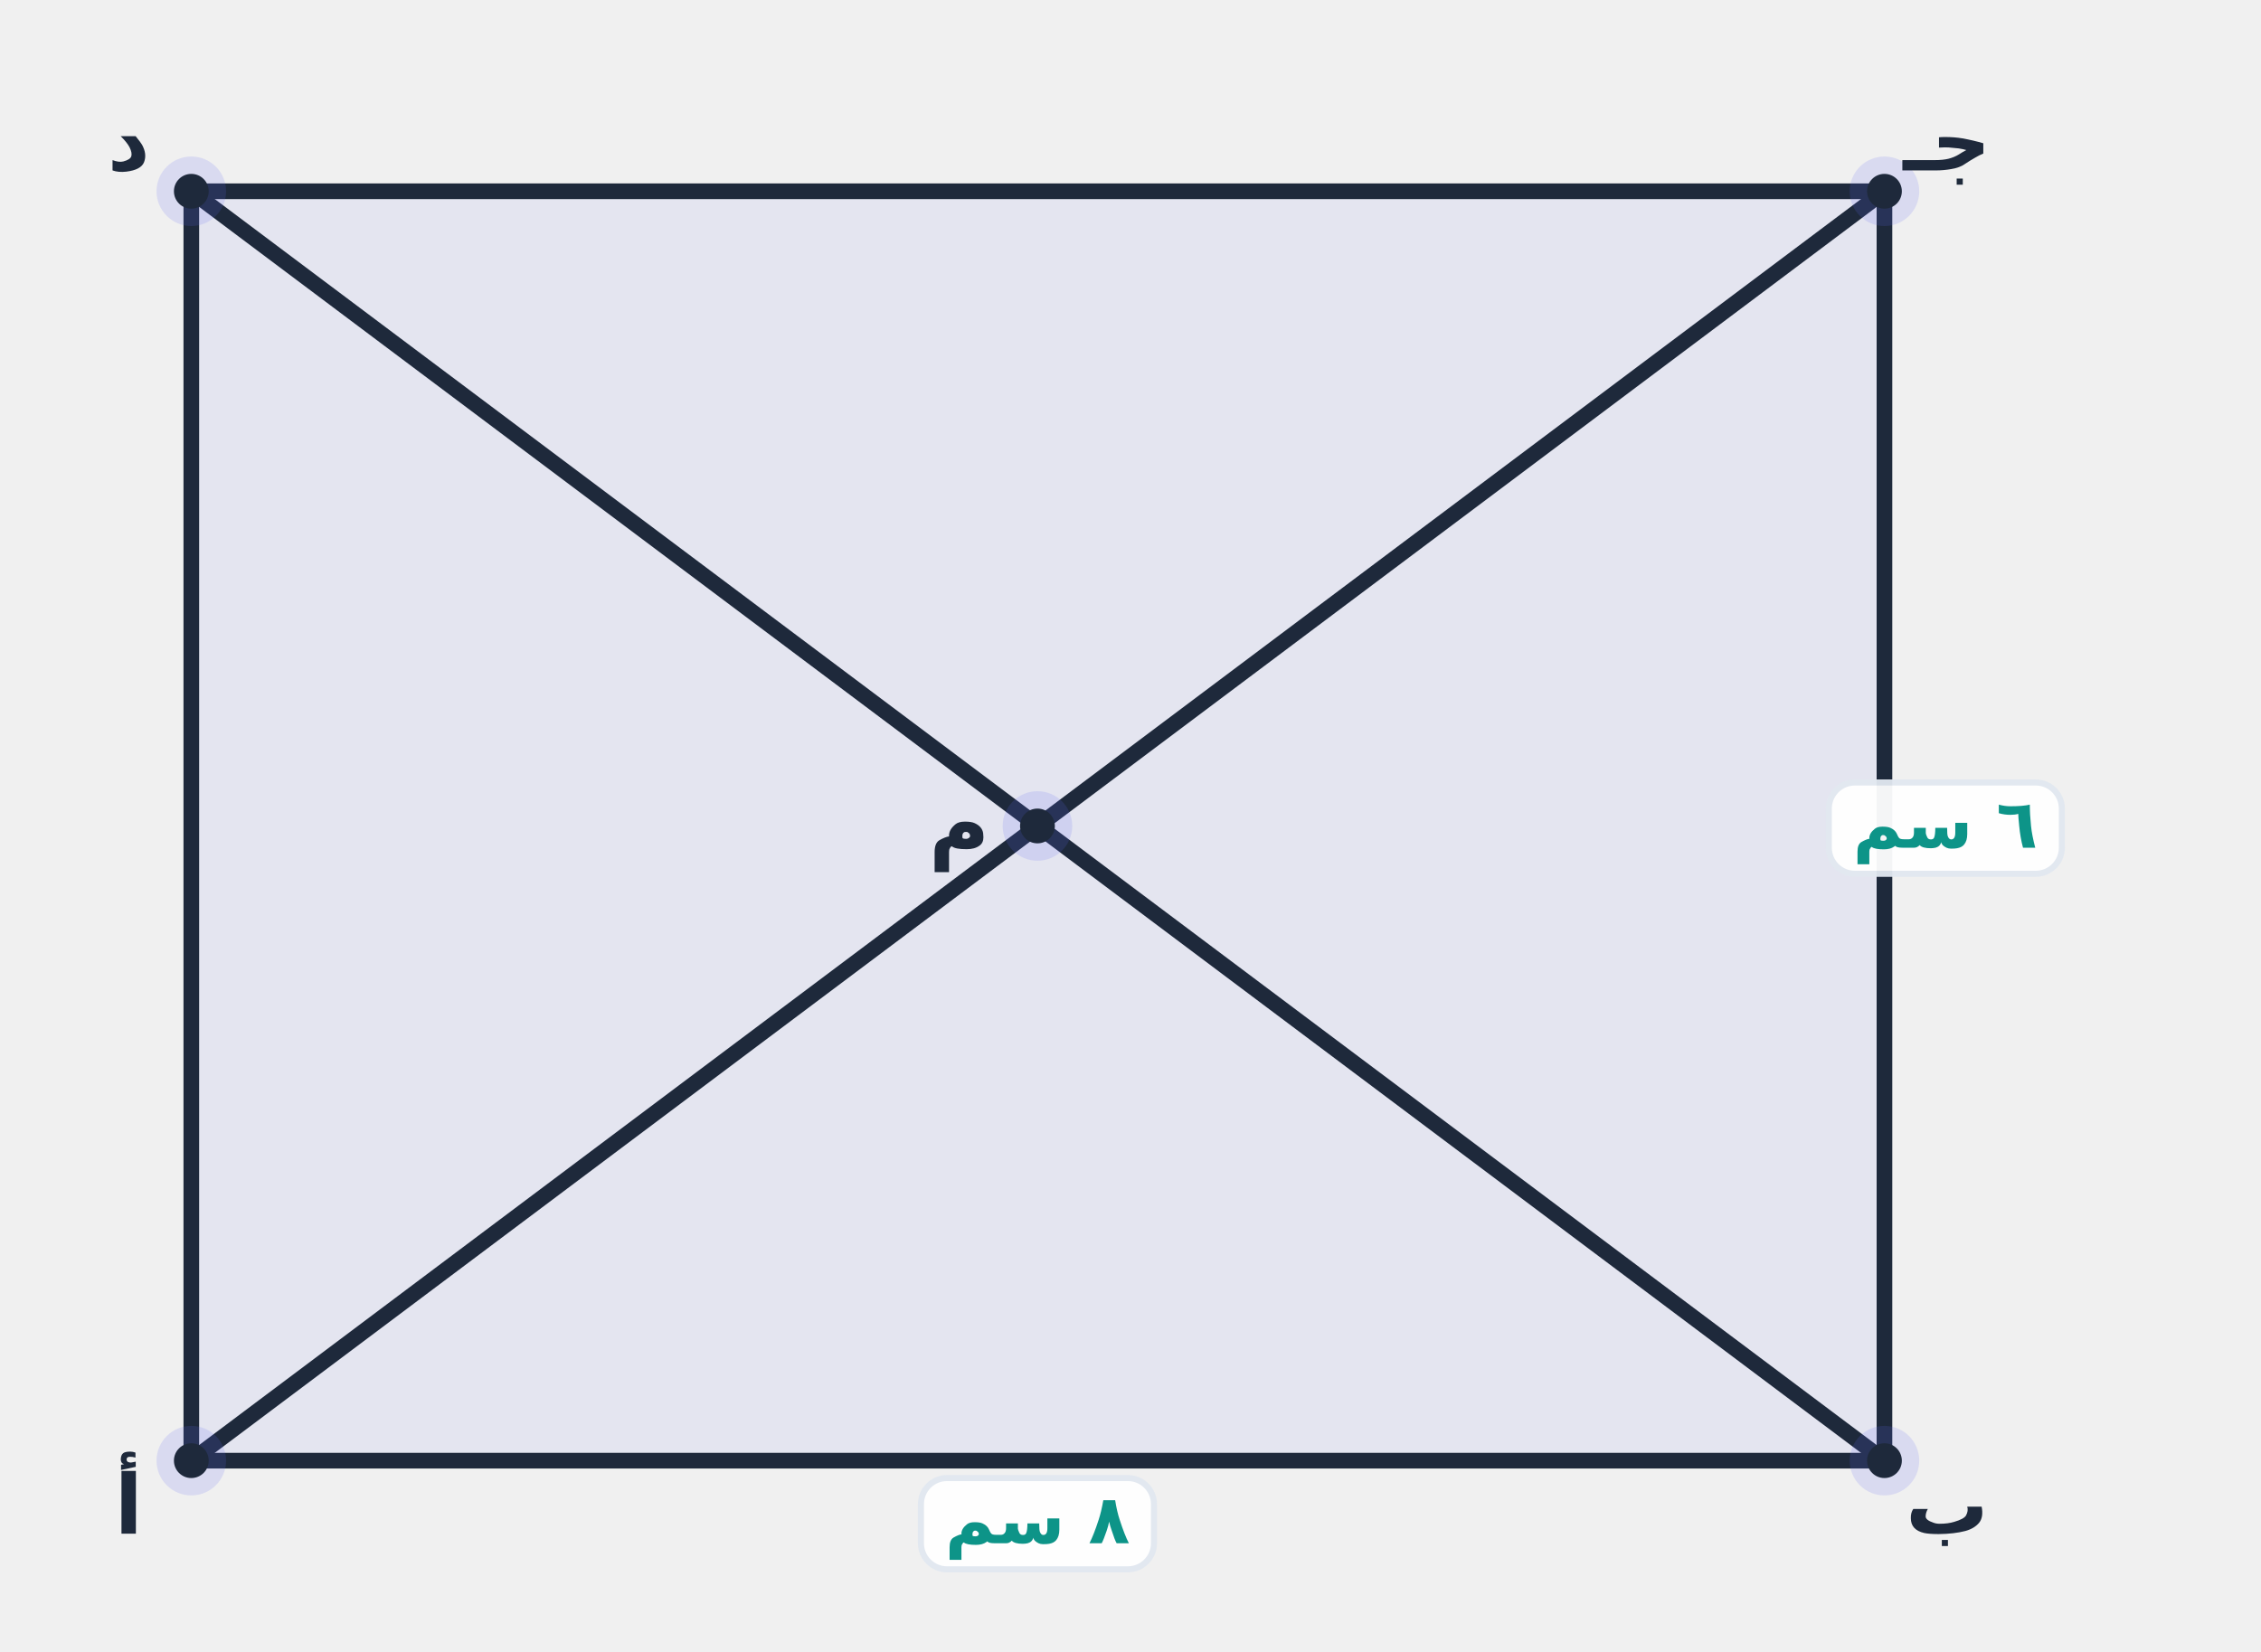
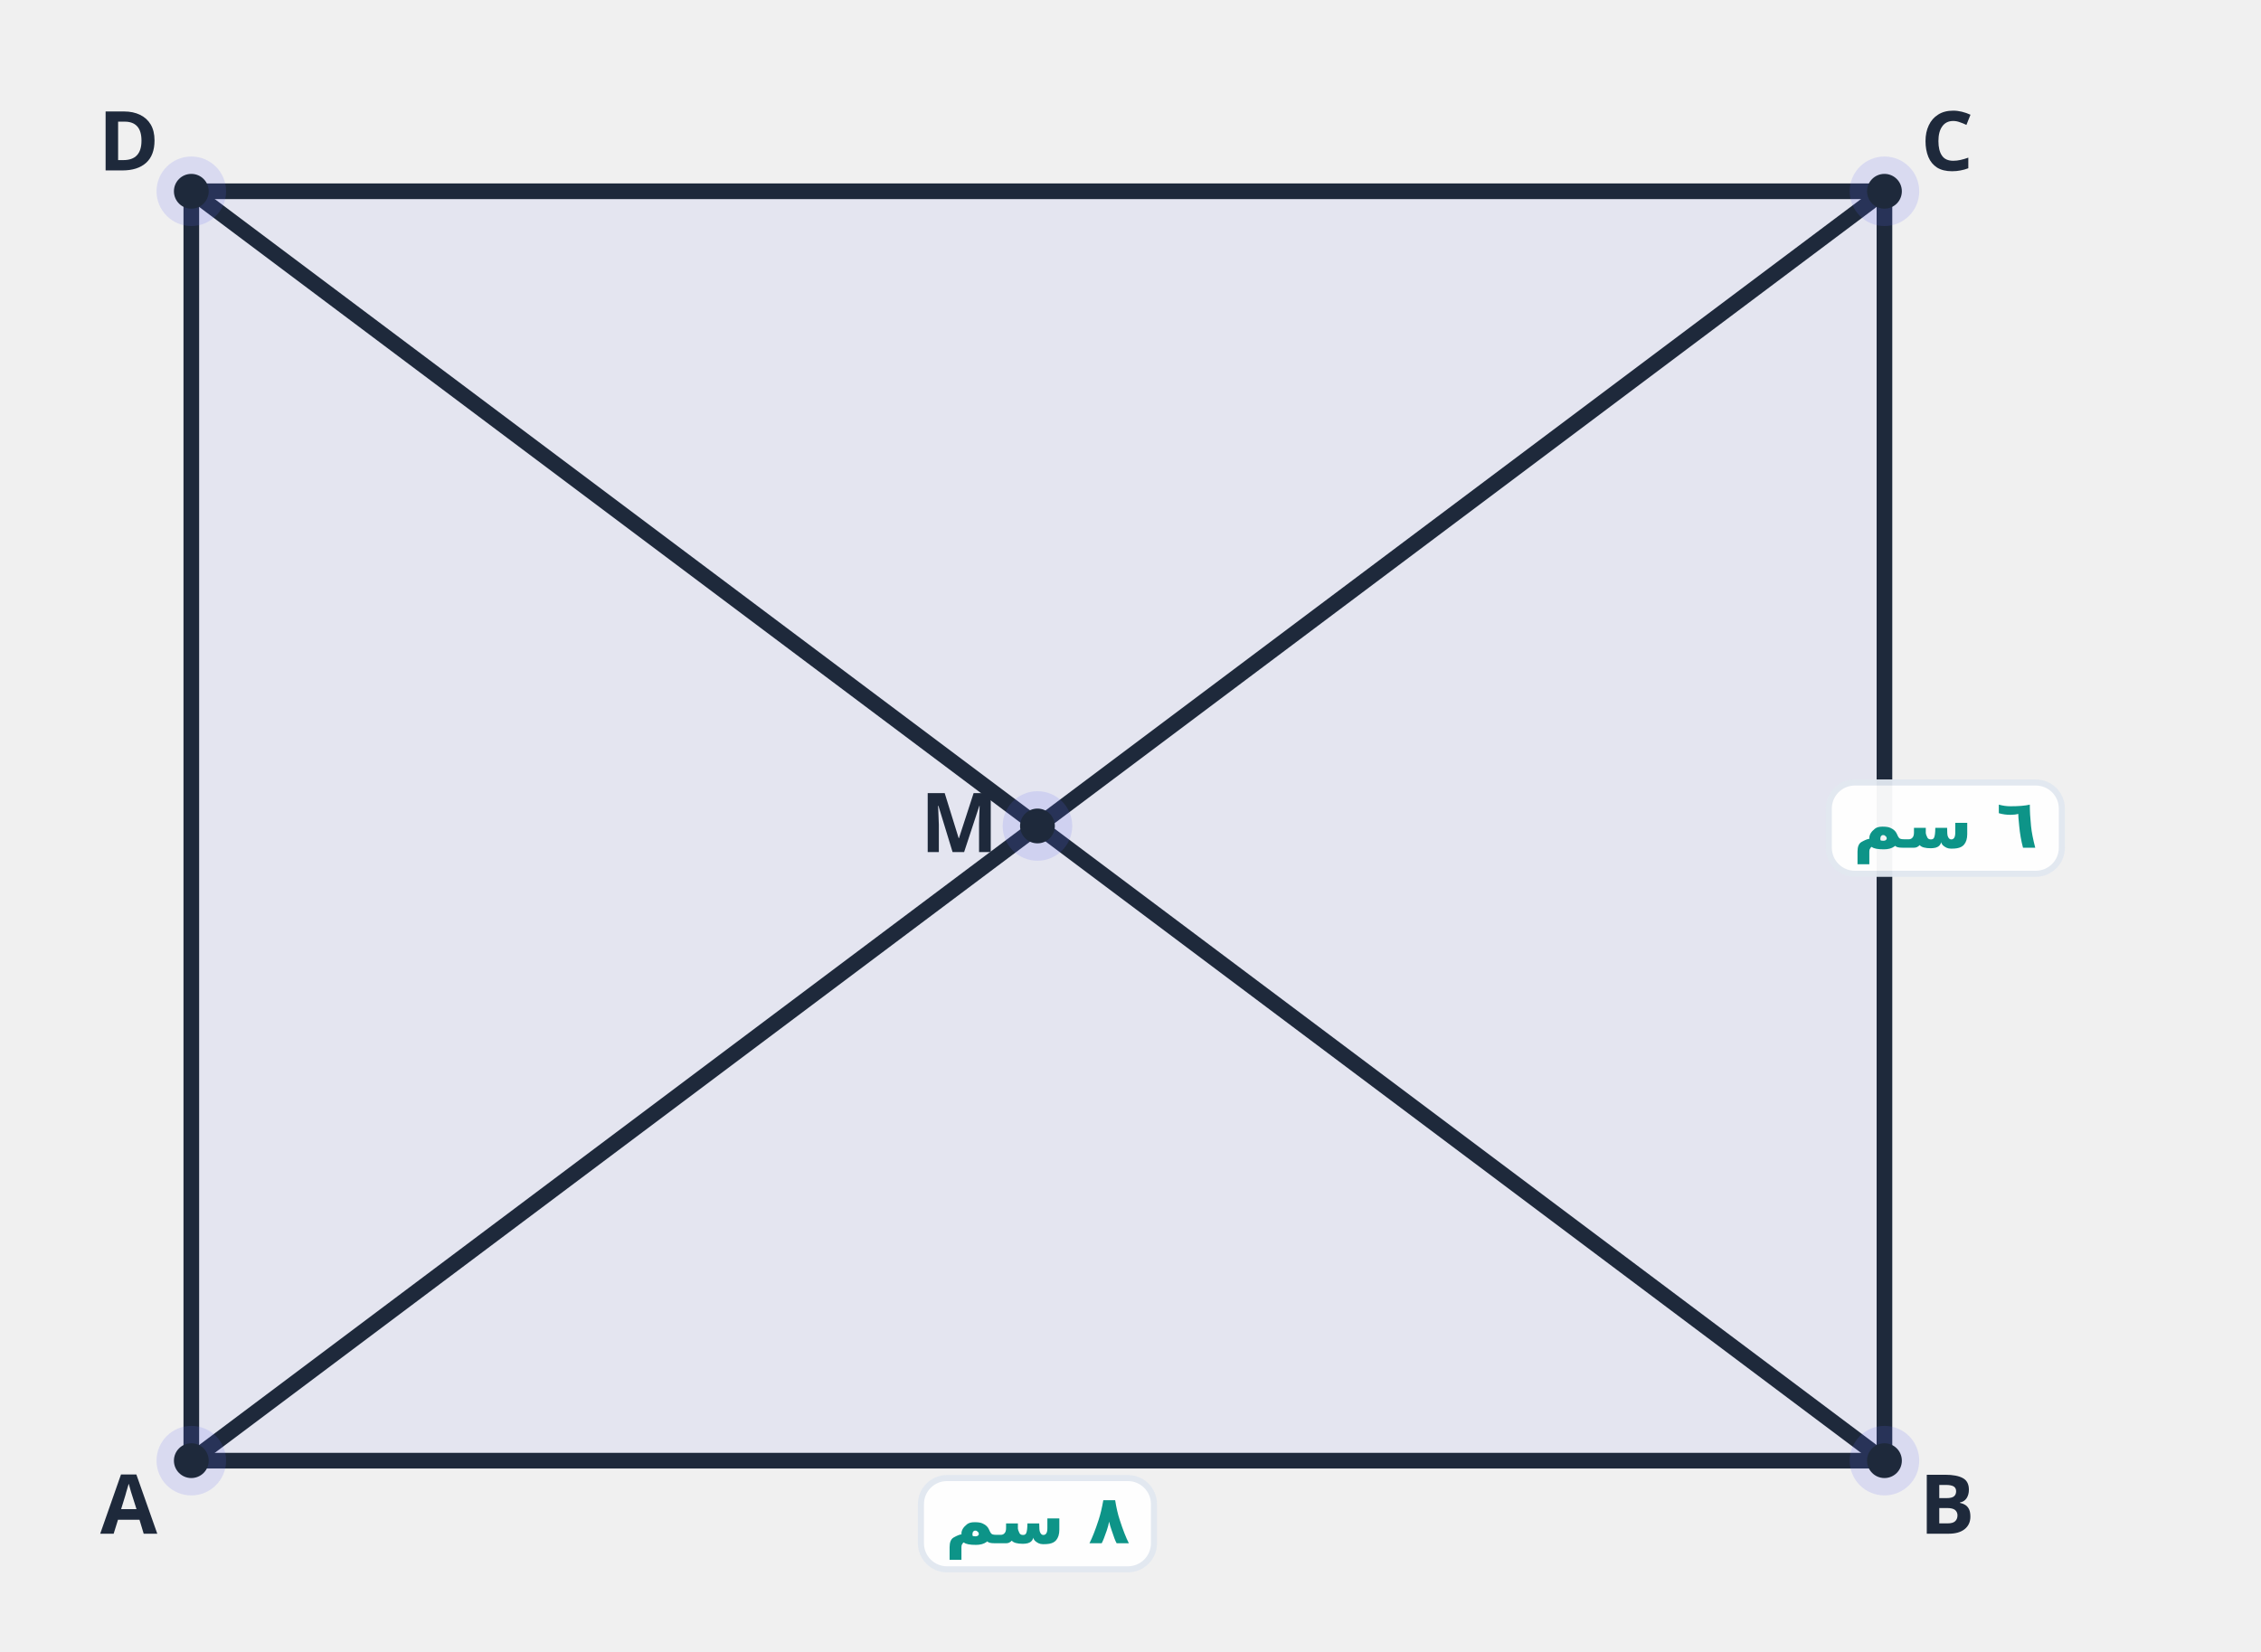
<svg xmlns="http://www.w3.org/2000/svg" viewBox="0 0 260 190" class="w-full h-auto select-none">
  <g class="geometry-surface-tints">
    <polygon points="22.0,168.0 216.7,168.0 216.7,22.0 22.0,22.0" fill="#6366F1" fill-opacity="0.08" stroke="#4F46E5" stroke-opacity="0.25" stroke-width="0.8" stroke-linejoin="round" />
  </g>
  <line x1="22" y1="168" x2="216.7" y2="168" stroke="#1E293B" stroke-width="1.8" stroke-linecap="round" />
  <rect x="105.9" y="170.0" width="26.8" height="10.5" rx="3" fill="#FFFFFF" stroke="#E2E8F0" stroke-width="0.7" opacity="0.95" />
  <text x="119.3" y="177.5" text-anchor="middle" font-size="7.8" font-weight="800" font-family="system-ui, sans-serif" fill="#0D9488">٨ سم</text>
  <line x1="216.7" y1="168" x2="216.7" y2="22" stroke="#1E293B" stroke-width="1.8" stroke-linecap="round" />
  <rect x="210.3" y="90.0" width="26.8" height="10.5" rx="3" fill="#FFFFFF" stroke="#E2E8F0" stroke-width="0.7" opacity="0.95" />
  <text x="223.7" y="97.5" text-anchor="middle" font-size="7.8" font-weight="800" font-family="system-ui, sans-serif" fill="#0D9488">٦ سم</text>
  <line x1="216.7" y1="22" x2="22" y2="22" stroke="#1E293B" stroke-width="1.8" stroke-linecap="round" />
  <line x1="22" y1="22" x2="22" y2="168" stroke="#1E293B" stroke-width="1.8" stroke-linecap="round" />
  <line x1="22" y1="168" x2="216.7" y2="22" stroke="#1E293B" stroke-width="1.8" stroke-linecap="round" />
  <line x1="216.7" y1="168" x2="22" y2="22" stroke="#1E293B" stroke-width="1.8" stroke-linecap="round" />
  <circle cx="22" cy="168" r="4" fill="#6366F1" fill-opacity="0.16" />
  <circle cx="22" cy="168" r="2" fill="#1E293B" />
-   <text x="14.8" y="176.4" text-anchor="middle" font-size="9.5" font-weight="900" font-family="system-ui, sans-serif" fill="#1E293B">أ</text>
+   <text x="14.8" y="176.4" text-anchor="middle" font-size="9.5" font-weight="900" font-family="system-ui, sans-serif" fill="#1E293B">A</text>
  <circle cx="216.7" cy="168" r="4" fill="#6366F1" fill-opacity="0.16" />
  <circle cx="216.7" cy="168" r="2" fill="#1E293B" />
-   <text x="223.9" y="176.4" text-anchor="middle" font-size="9.5" font-weight="900" font-family="system-ui, sans-serif" fill="#1E293B">ب</text>
+   <text x="223.9" y="176.4" text-anchor="middle" font-size="9.5" font-weight="900" font-family="system-ui, sans-serif" fill="#1E293B">B</text>
  <circle cx="216.7" cy="22" r="4" fill="#6366F1" fill-opacity="0.16" />
  <circle cx="216.7" cy="22" r="2" fill="#1E293B" />
-   <text x="223.9" y="19.6" text-anchor="middle" font-size="9.5" font-weight="900" font-family="system-ui, sans-serif" fill="#1E293B">جـ</text>
+   <text x="223.9" y="19.6" text-anchor="middle" font-size="9.5" font-weight="900" font-family="system-ui, sans-serif" fill="#1E293B">C</text>
  <circle cx="22" cy="22" r="4" fill="#6366F1" fill-opacity="0.16" />
  <circle cx="22" cy="22" r="2" fill="#1E293B" />
-   <text x="14.8" y="19.6" text-anchor="middle" font-size="9.5" font-weight="900" font-family="system-ui, sans-serif" fill="#1E293B">د</text>
+   <text x="14.8" y="19.6" text-anchor="middle" font-size="9.5" font-weight="900" font-family="system-ui, sans-serif" fill="#1E293B">D</text>
  <circle cx="119.3" cy="95" r="4" fill="#6366F1" fill-opacity="0.16" />
  <circle cx="119.3" cy="95" r="2" fill="#1E293B" />
-   <text x="110.3" y="98.0" text-anchor="middle" font-size="9.5" font-weight="900" font-family="system-ui, sans-serif" fill="#1E293B">م</text>
+   <text x="110.3" y="98.0" text-anchor="middle" font-size="9.5" font-weight="900" font-family="system-ui, sans-serif" fill="#1E293B">M</text>
</svg>
